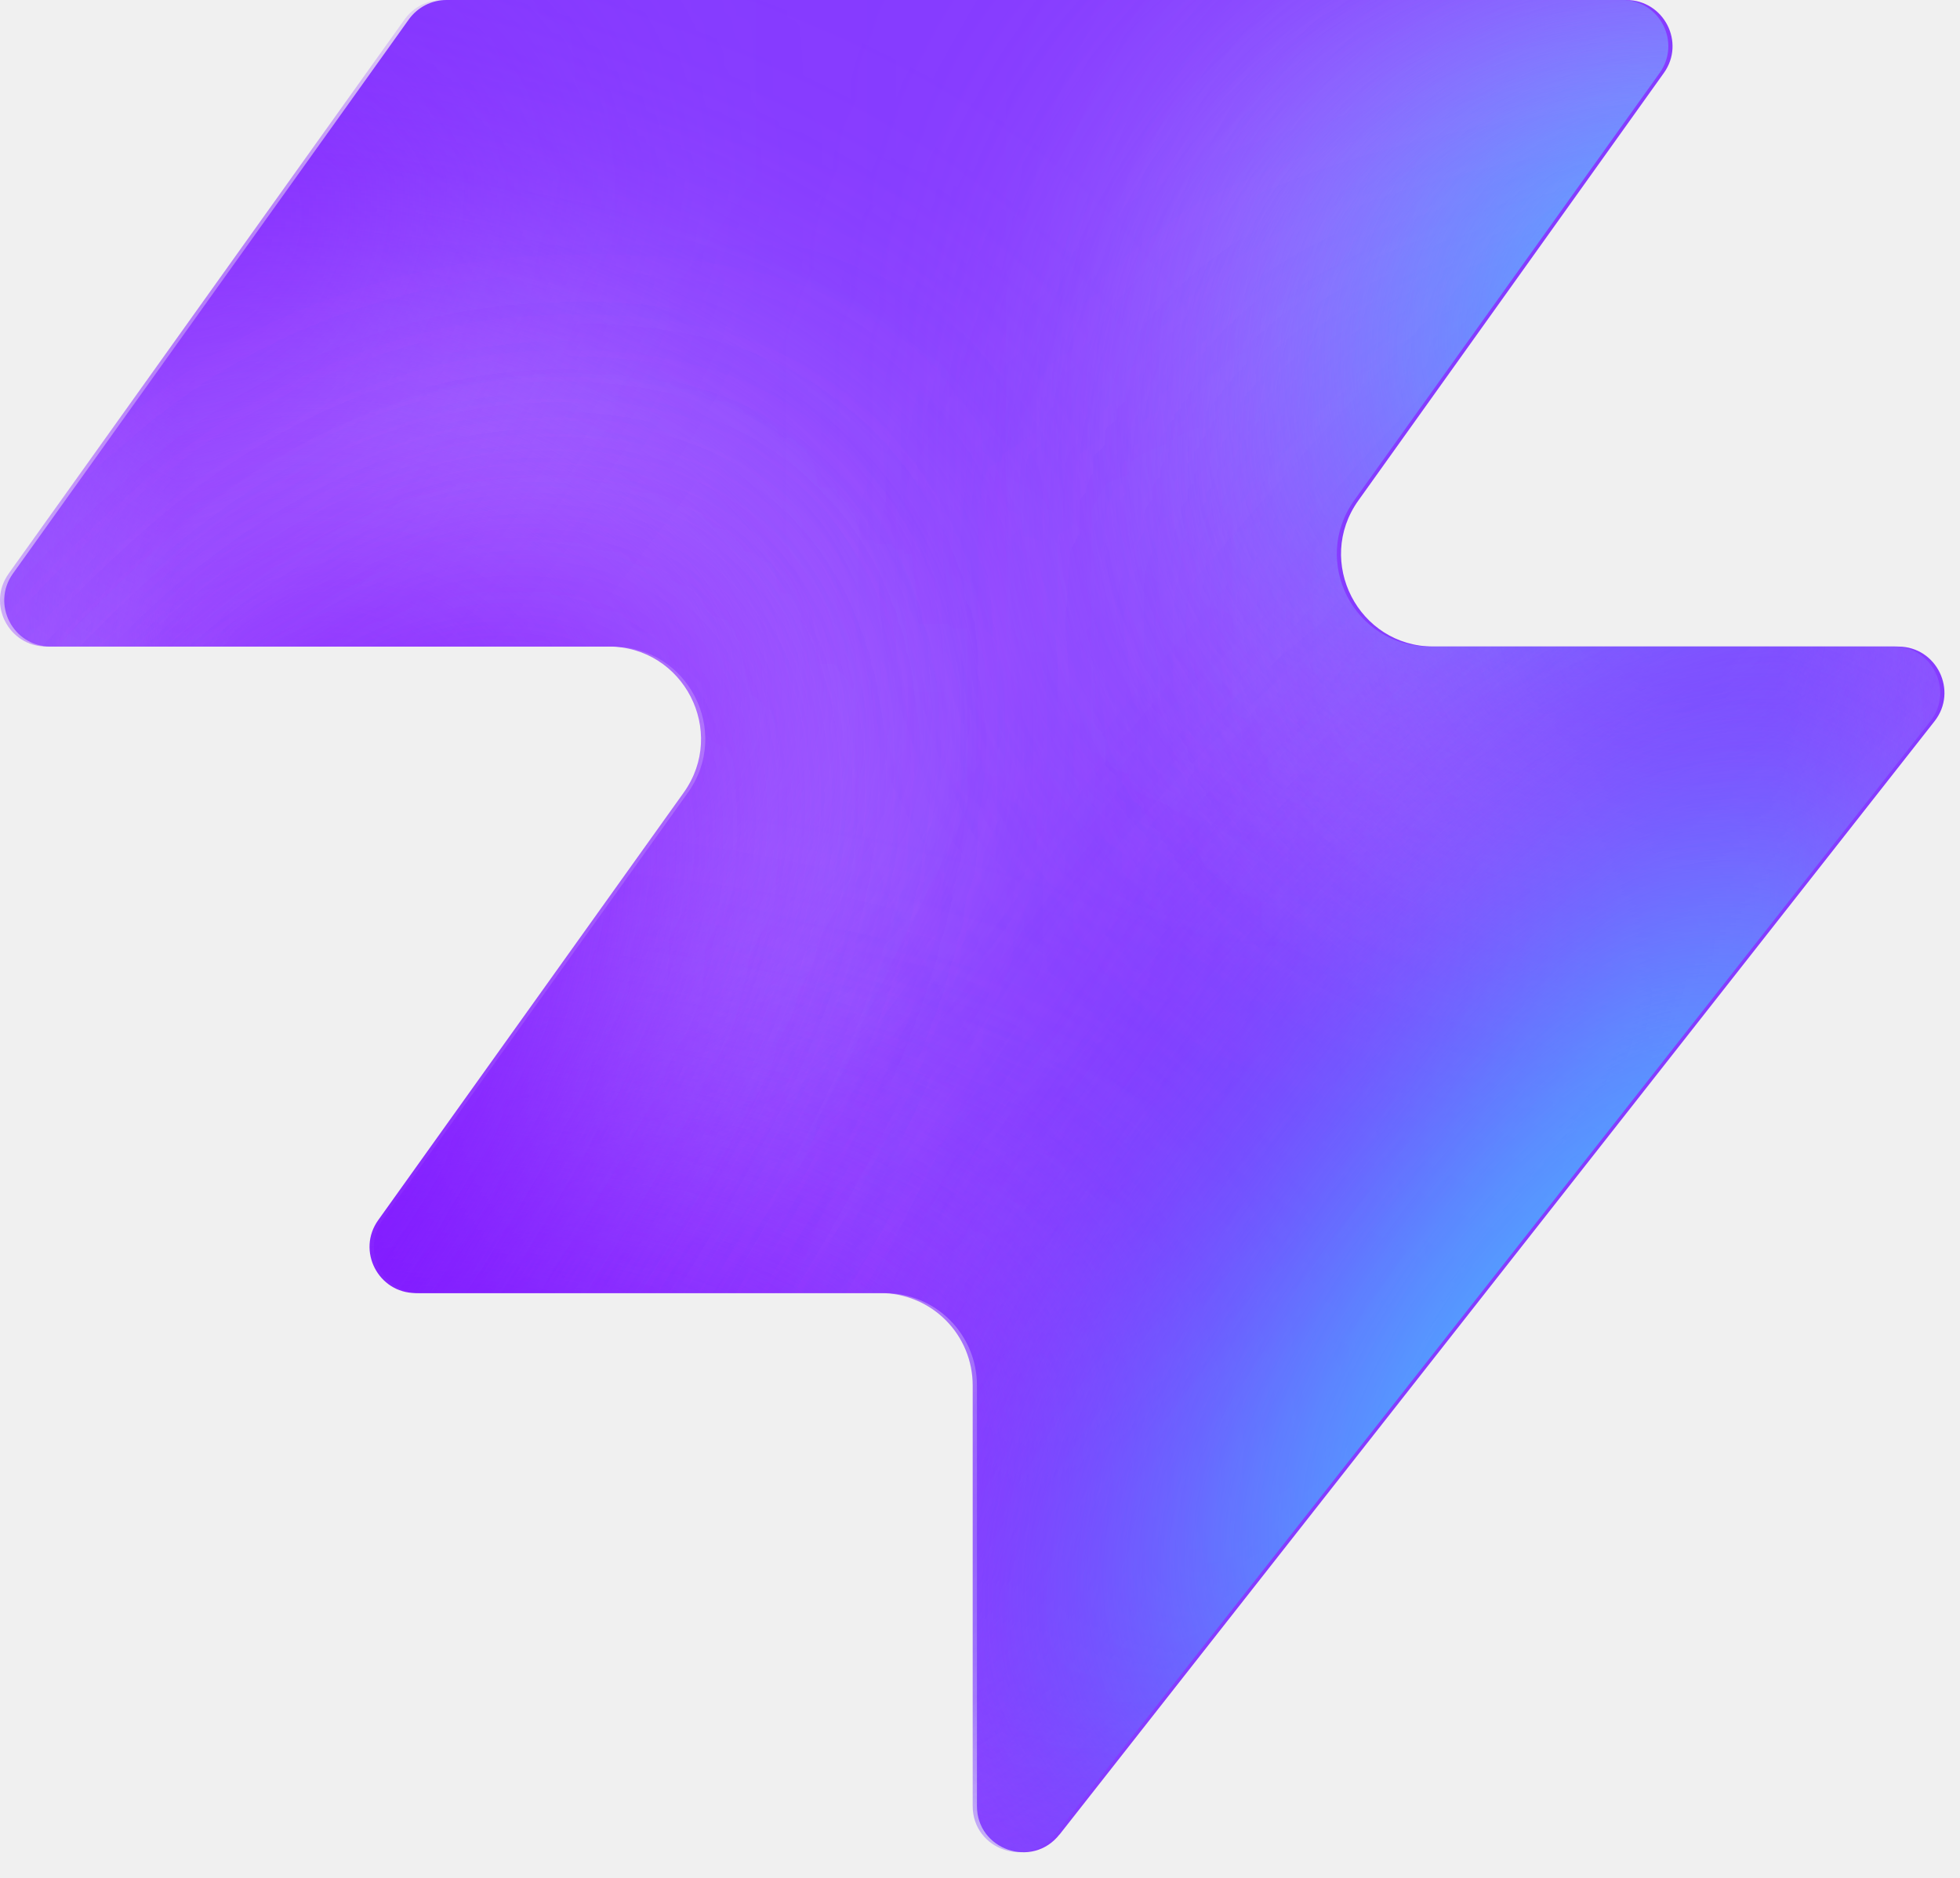
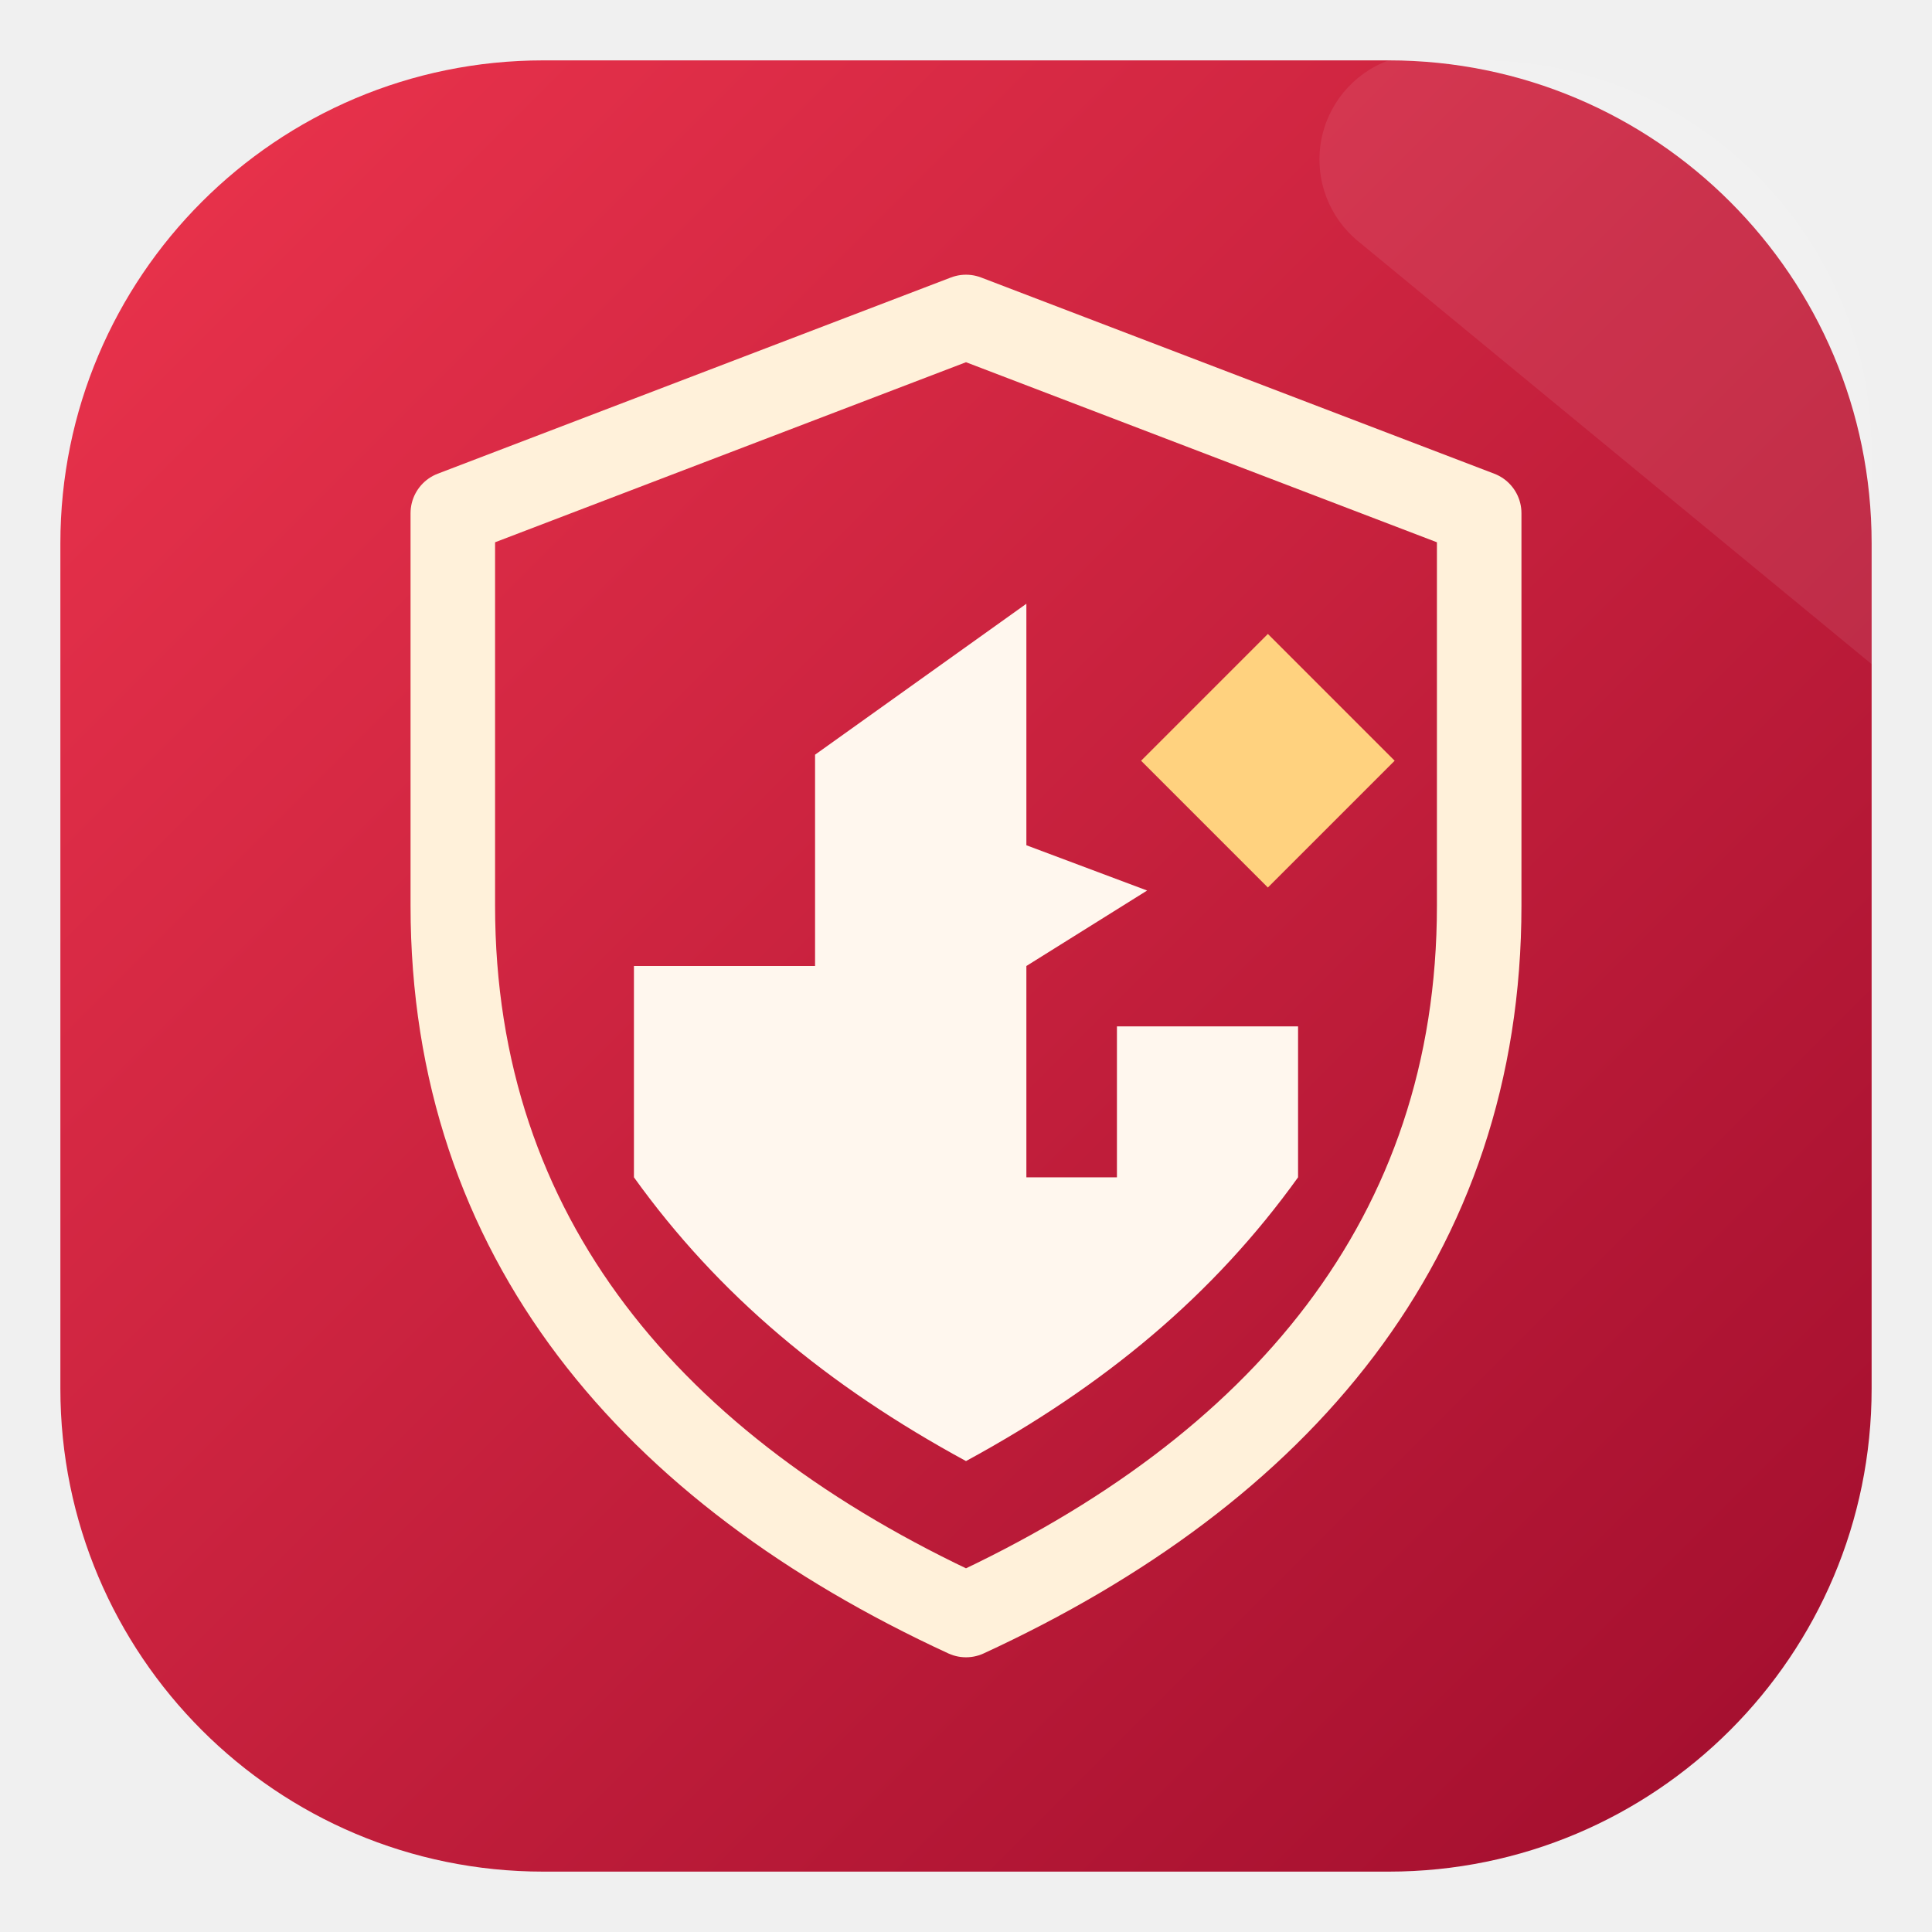
- <svg xmlns="http://www.w3.org/2000/svg" width="48" height="46" fill="none" viewBox="0 0 48 46">
-   <path fill="#863bff" d="M25.946 44.938c-.664.845-2.021.375-2.021-.698V33.937a2.26 2.26 0 0 0-2.262-2.262H10.287c-.92 0-1.456-1.04-.92-1.788l7.48-10.471c1.07-1.497 0-3.578-1.842-3.578H1.237c-.92 0-1.456-1.04-.92-1.788L10.013.474c.214-.297.556-.474.92-.474h28.894c.92 0 1.456 1.04.92 1.788l-7.48 10.471c-1.07 1.498 0 3.579 1.842 3.579h11.377c.943 0 1.473 1.088.89 1.83L25.947 44.94z" style="fill:#863bff;fill:color(display-p3 .525 .23 1);fill-opacity:1" />
-   <mask id="a" width="48" height="46" x="0" y="0" maskUnits="userSpaceOnUse" style="mask-type:alpha">
-     <path fill="#000" d="M25.842 44.938c-.664.844-2.021.375-2.021-.698V33.937a2.26 2.26 0 0 0-2.262-2.262H10.183c-.92 0-1.456-1.04-.92-1.788l7.48-10.471c1.07-1.498 0-3.579-1.842-3.579H1.133c-.92 0-1.456-1.04-.92-1.787L9.91.473c.214-.297.556-.474.92-.474h28.894c.92 0 1.456 1.04.92 1.788l-7.48 10.471c-1.07 1.498 0 3.578 1.842 3.578h11.377c.943 0 1.473 1.088.89 1.832L25.843 44.94z" style="fill:#000;fill-opacity:1" />
-   </mask>
-   <g mask="url(#a)">
-     <g filter="url(#b)">
-       <ellipse cx="5.508" cy="14.704" fill="#ede6ff" rx="5.508" ry="14.704" style="fill:#ede6ff;fill:color(display-p3 .927 .903 1);fill-opacity:1" transform="matrix(.00324 1 1 -.00324 -4.47 31.516)" />
-     </g>
-     <g filter="url(#c)">
-       <ellipse cx="10.399" cy="29.851" fill="#ede6ff" rx="10.399" ry="29.851" style="fill:#ede6ff;fill:color(display-p3 .927 .903 1);fill-opacity:1" transform="matrix(.00324 1 1 -.00324 -39.328 7.883)" />
-     </g>
-     <g filter="url(#d)">
-       <ellipse cx="5.508" cy="30.487" fill="#7e14ff" rx="5.508" ry="30.487" style="fill:#7e14ff;fill:color(display-p3 .492 .077 1);fill-opacity:1" transform="rotate(89.814 -25.913 -14.639)scale(1 -1)" />
-     </g>
-     <g filter="url(#e)">
-       <ellipse cx="5.508" cy="30.599" fill="#7e14ff" rx="5.508" ry="30.599" style="fill:#7e14ff;fill:color(display-p3 .492 .077 1);fill-opacity:1" transform="rotate(89.814 -32.644 -3.334)scale(1 -1)" />
-     </g>
-     <g filter="url(#f)">
-       <ellipse cx="5.508" cy="30.599" fill="#7e14ff" rx="5.508" ry="30.599" style="fill:#7e14ff;fill:color(display-p3 .492 .077 1);fill-opacity:1" transform="matrix(.00324 1 1 -.00324 -34.34 30.47)" />
-     </g>
-     <g filter="url(#g)">
-       <ellipse cx="14.072" cy="22.078" fill="#ede6ff" rx="14.072" ry="22.078" style="fill:#ede6ff;fill:color(display-p3 .927 .903 1);fill-opacity:1" transform="rotate(93.35 24.506 48.493)scale(-1 1)" />
-     </g>
-     <g filter="url(#h)">
-       <ellipse cx="3.47" cy="21.501" fill="#7e14ff" rx="3.47" ry="21.501" style="fill:#7e14ff;fill:color(display-p3 .492 .077 1);fill-opacity:1" transform="rotate(89.009 28.708 47.59)scale(-1 1)" />
-     </g>
-     <g filter="url(#i)">
-       <ellipse cx="3.47" cy="21.501" fill="#7e14ff" rx="3.47" ry="21.501" style="fill:#7e14ff;fill:color(display-p3 .492 .077 1);fill-opacity:1" transform="rotate(89.009 28.708 47.59)scale(-1 1)" />
-     </g>
-     <g filter="url(#j)">
-       <ellipse cx=".387" cy="8.972" fill="#7e14ff" rx="4.407" ry="29.108" style="fill:#7e14ff;fill:color(display-p3 .492 .077 1);fill-opacity:1" transform="rotate(39.51 .387 8.972)" />
-     </g>
-     <g filter="url(#k)">
-       <ellipse cx="47.523" cy="-6.092" fill="#7e14ff" rx="4.407" ry="29.108" style="fill:#7e14ff;fill:color(display-p3 .492 .077 1);fill-opacity:1" transform="rotate(37.892 47.523 -6.092)" />
-     </g>
-     <g filter="url(#l)">
-       <ellipse cx="41.412" cy="6.333" fill="#47bfff" rx="5.971" ry="9.665" style="fill:#47bfff;fill:color(display-p3 .28 .748 1);fill-opacity:1" transform="rotate(37.892 41.412 6.333)" />
-     </g>
-     <g filter="url(#m)">
-       <ellipse cx="-1.879" cy="38.332" fill="#7e14ff" rx="4.407" ry="29.108" style="fill:#7e14ff;fill:color(display-p3 .492 .077 1);fill-opacity:1" transform="rotate(37.892 -1.88 38.332)" />
-     </g>
-     <g filter="url(#n)">
-       <ellipse cx="-1.879" cy="38.332" fill="#7e14ff" rx="4.407" ry="29.108" style="fill:#7e14ff;fill:color(display-p3 .492 .077 1);fill-opacity:1" transform="rotate(37.892 -1.88 38.332)" />
-     </g>
-     <g filter="url(#o)">
-       <ellipse cx="35.651" cy="29.907" fill="#7e14ff" rx="4.407" ry="29.108" style="fill:#7e14ff;fill:color(display-p3 .492 .077 1);fill-opacity:1" transform="rotate(37.892 35.651 29.907)" />
-     </g>
-     <g filter="url(#p)">
-       <ellipse cx="38.418" cy="32.4" fill="#47bfff" rx="5.971" ry="15.297" style="fill:#47bfff;fill:color(display-p3 .28 .748 1);fill-opacity:1" transform="rotate(37.892 38.418 32.4)" />
-     </g>
-   </g>
+ <svg xmlns="http://www.w3.org/2000/svg" viewBox="0 0 64 64" role="img" aria-labelledby="logo-title">
  <defs>
-     <filter id="b" width="60.045" height="41.654" x="-19.77" y="16.149" color-interpolation-filters="sRGB" filterUnits="userSpaceOnUse">
-       <feFlood flood-opacity="0" result="BackgroundImageFix" />
-       <feBlend in="SourceGraphic" in2="BackgroundImageFix" result="shape" />
-       <feGaussianBlur result="effect1_foregroundBlur_2002_17158" stdDeviation="7.659" />
-     </filter>
-     <filter id="c" width="90.34" height="51.437" x="-54.613" y="-7.533" color-interpolation-filters="sRGB" filterUnits="userSpaceOnUse">
-       <feFlood flood-opacity="0" result="BackgroundImageFix" />
-       <feBlend in="SourceGraphic" in2="BackgroundImageFix" result="shape" />
-       <feGaussianBlur result="effect1_foregroundBlur_2002_17158" stdDeviation="7.659" />
-     </filter>
-     <filter id="d" width="79.355" height="29.4" x="-49.64" y="2.03" color-interpolation-filters="sRGB" filterUnits="userSpaceOnUse">
-       <feFlood flood-opacity="0" result="BackgroundImageFix" />
-       <feBlend in="SourceGraphic" in2="BackgroundImageFix" result="shape" />
-       <feGaussianBlur result="effect1_foregroundBlur_2002_17158" stdDeviation="4.596" />
-     </filter>
-     <filter id="e" width="79.579" height="29.4" x="-45.045" y="20.029" color-interpolation-filters="sRGB" filterUnits="userSpaceOnUse">
-       <feFlood flood-opacity="0" result="BackgroundImageFix" />
-       <feBlend in="SourceGraphic" in2="BackgroundImageFix" result="shape" />
-       <feGaussianBlur result="effect1_foregroundBlur_2002_17158" stdDeviation="4.596" />
-     </filter>
-     <filter id="f" width="79.579" height="29.4" x="-43.513" y="21.178" color-interpolation-filters="sRGB" filterUnits="userSpaceOnUse">
-       <feFlood flood-opacity="0" result="BackgroundImageFix" />
-       <feBlend in="SourceGraphic" in2="BackgroundImageFix" result="shape" />
-       <feGaussianBlur result="effect1_foregroundBlur_2002_17158" stdDeviation="4.596" />
-     </filter>
-     <filter id="g" width="74.749" height="58.852" x="15.756" y="-17.901" color-interpolation-filters="sRGB" filterUnits="userSpaceOnUse">
-       <feFlood flood-opacity="0" result="BackgroundImageFix" />
-       <feBlend in="SourceGraphic" in2="BackgroundImageFix" result="shape" />
-       <feGaussianBlur result="effect1_foregroundBlur_2002_17158" stdDeviation="7.659" />
-     </filter>
-     <filter id="h" width="61.377" height="25.362" x="23.548" y="2.284" color-interpolation-filters="sRGB" filterUnits="userSpaceOnUse">
-       <feFlood flood-opacity="0" result="BackgroundImageFix" />
-       <feBlend in="SourceGraphic" in2="BackgroundImageFix" result="shape" />
-       <feGaussianBlur result="effect1_foregroundBlur_2002_17158" stdDeviation="4.596" />
-     </filter>
-     <filter id="i" width="61.377" height="25.362" x="23.548" y="2.284" color-interpolation-filters="sRGB" filterUnits="userSpaceOnUse">
-       <feFlood flood-opacity="0" result="BackgroundImageFix" />
-       <feBlend in="SourceGraphic" in2="BackgroundImageFix" result="shape" />
-       <feGaussianBlur result="effect1_foregroundBlur_2002_17158" stdDeviation="4.596" />
-     </filter>
-     <filter id="j" width="56.045" height="63.649" x="-27.636" y="-22.853" color-interpolation-filters="sRGB" filterUnits="userSpaceOnUse">
-       <feFlood flood-opacity="0" result="BackgroundImageFix" />
-       <feBlend in="SourceGraphic" in2="BackgroundImageFix" result="shape" />
-       <feGaussianBlur result="effect1_foregroundBlur_2002_17158" stdDeviation="4.596" />
-     </filter>
-     <filter id="k" width="54.814" height="64.646" x="20.116" y="-38.415" color-interpolation-filters="sRGB" filterUnits="userSpaceOnUse">
-       <feFlood flood-opacity="0" result="BackgroundImageFix" />
-       <feBlend in="SourceGraphic" in2="BackgroundImageFix" result="shape" />
-       <feGaussianBlur result="effect1_foregroundBlur_2002_17158" stdDeviation="4.596" />
-     </filter>
-     <filter id="l" width="33.541" height="35.313" x="24.641" y="-11.323" color-interpolation-filters="sRGB" filterUnits="userSpaceOnUse">
-       <feFlood flood-opacity="0" result="BackgroundImageFix" />
-       <feBlend in="SourceGraphic" in2="BackgroundImageFix" result="shape" />
-       <feGaussianBlur result="effect1_foregroundBlur_2002_17158" stdDeviation="4.596" />
-     </filter>
-     <filter id="m" width="54.814" height="64.646" x="-29.286" y="6.009" color-interpolation-filters="sRGB" filterUnits="userSpaceOnUse">
-       <feFlood flood-opacity="0" result="BackgroundImageFix" />
-       <feBlend in="SourceGraphic" in2="BackgroundImageFix" result="shape" />
-       <feGaussianBlur result="effect1_foregroundBlur_2002_17158" stdDeviation="4.596" />
-     </filter>
-     <filter id="n" width="54.814" height="64.646" x="-29.286" y="6.009" color-interpolation-filters="sRGB" filterUnits="userSpaceOnUse">
-       <feFlood flood-opacity="0" result="BackgroundImageFix" />
-       <feBlend in="SourceGraphic" in2="BackgroundImageFix" result="shape" />
-       <feGaussianBlur result="effect1_foregroundBlur_2002_17158" stdDeviation="4.596" />
-     </filter>
-     <filter id="o" width="54.814" height="64.646" x="8.244" y="-2.416" color-interpolation-filters="sRGB" filterUnits="userSpaceOnUse">
-       <feFlood flood-opacity="0" result="BackgroundImageFix" />
-       <feBlend in="SourceGraphic" in2="BackgroundImageFix" result="shape" />
-       <feGaussianBlur result="effect1_foregroundBlur_2002_17158" stdDeviation="4.596" />
-     </filter>
-     <filter id="p" width="39.409" height="43.623" x="18.713" y="10.588" color-interpolation-filters="sRGB" filterUnits="userSpaceOnUse">
-       <feFlood flood-opacity="0" result="BackgroundImageFix" />
-       <feBlend in="SourceGraphic" in2="BackgroundImageFix" result="shape" />
-       <feGaussianBlur result="effect1_foregroundBlur_2002_17158" stdDeviation="4.596" />
-     </filter>
+     <linearGradient id="crimson" x1="0" y1="0" x2="1" y2="1">
+       <stop stop-color="#ec344d" />
+       <stop offset="1" stop-color="#a00d2d" />
+     </linearGradient>
  </defs>
+   <rect x="2" y="2" width="60" height="60" rx="16" fill="url(#crimson)" />
+   <path d="M46 2h3a13 13 0 0 1 13 13v7L45 8a3.5 3.5 0 0 1 1-6Z" fill="#ffffff" opacity=".08" />
+   <path d="M32 10.5 49 17v13c0 11-6.6 18.7-17 23.5C21.6 48.7 15 41 15 30V17Z" fill="none" stroke="#fff1da" stroke-width="2.8" stroke-linejoin="round" />
+   <path d="M21 39v-7h6v-7l7-5v8l4 1.5-4 2.5v7h3v-5h6v5c-2.8 3.9-6.4 6.9-11 9.4-4.6-2.5-8.2-5.5-11-9.4Z" fill="#fff7ee" />
+   <path d="m42 21 4.2 4.2-4.2 4.2-4.2-4.2Z" fill="#ffd27f" />
</svg>
